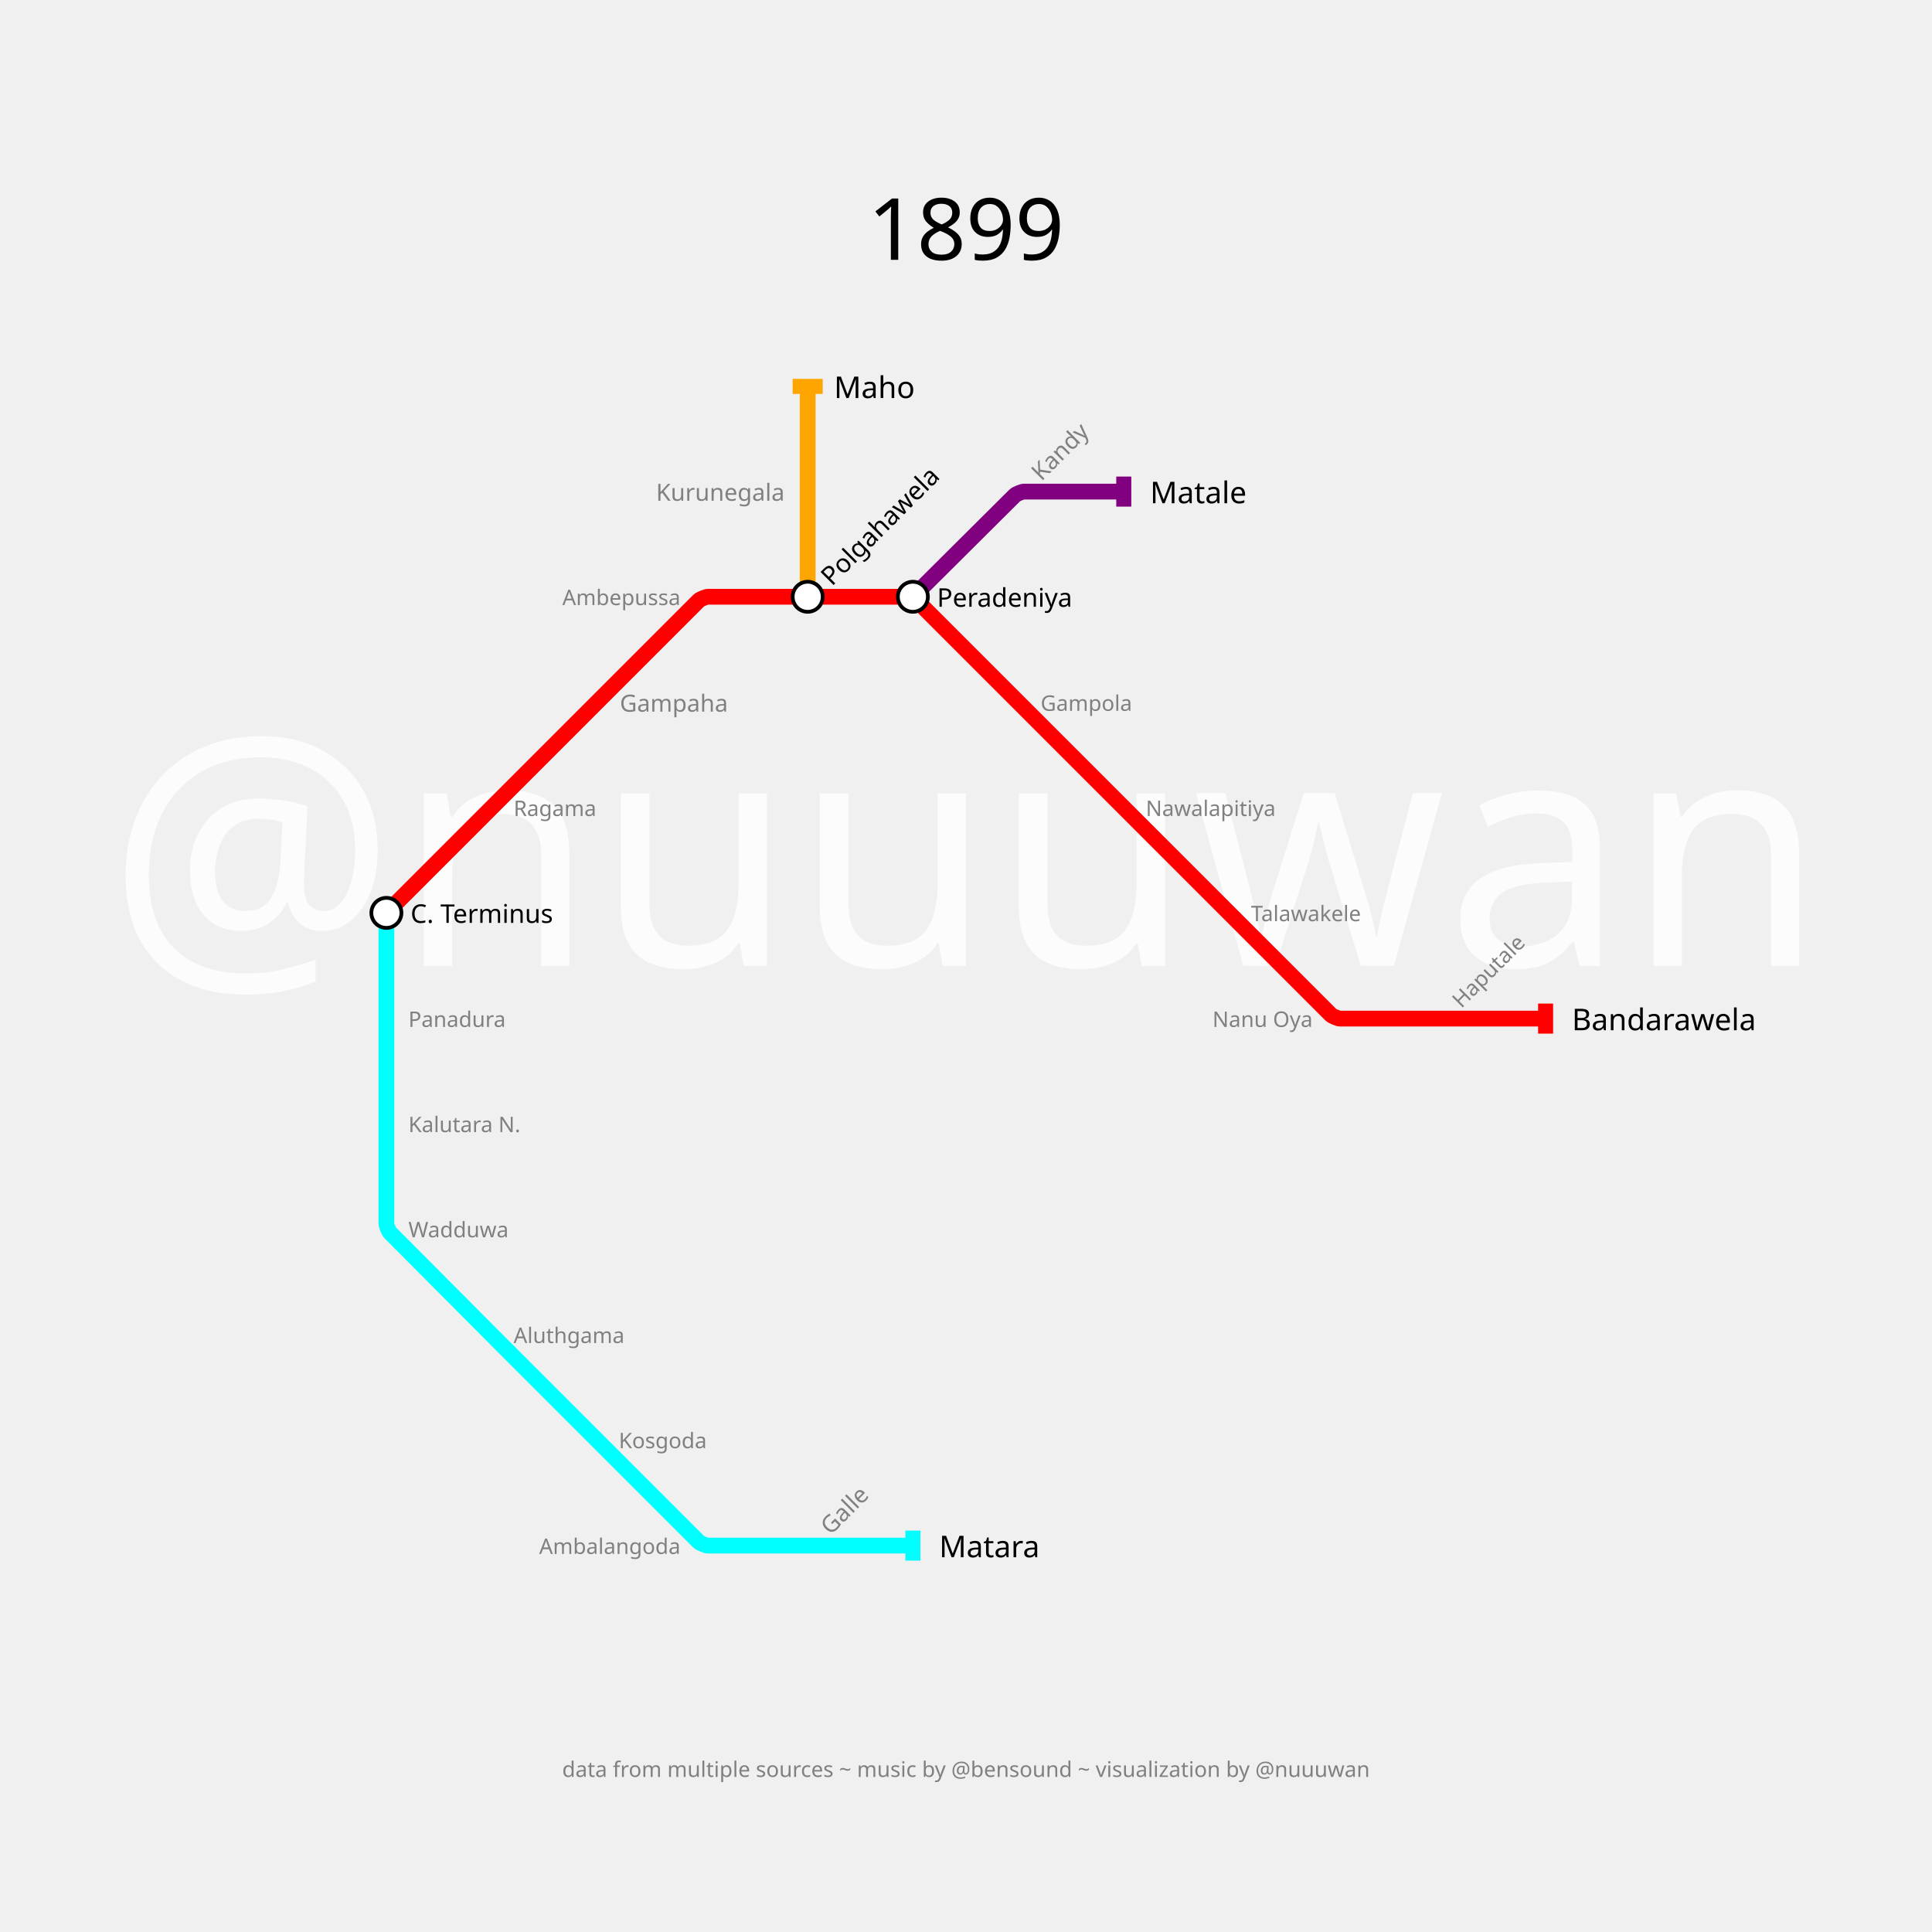
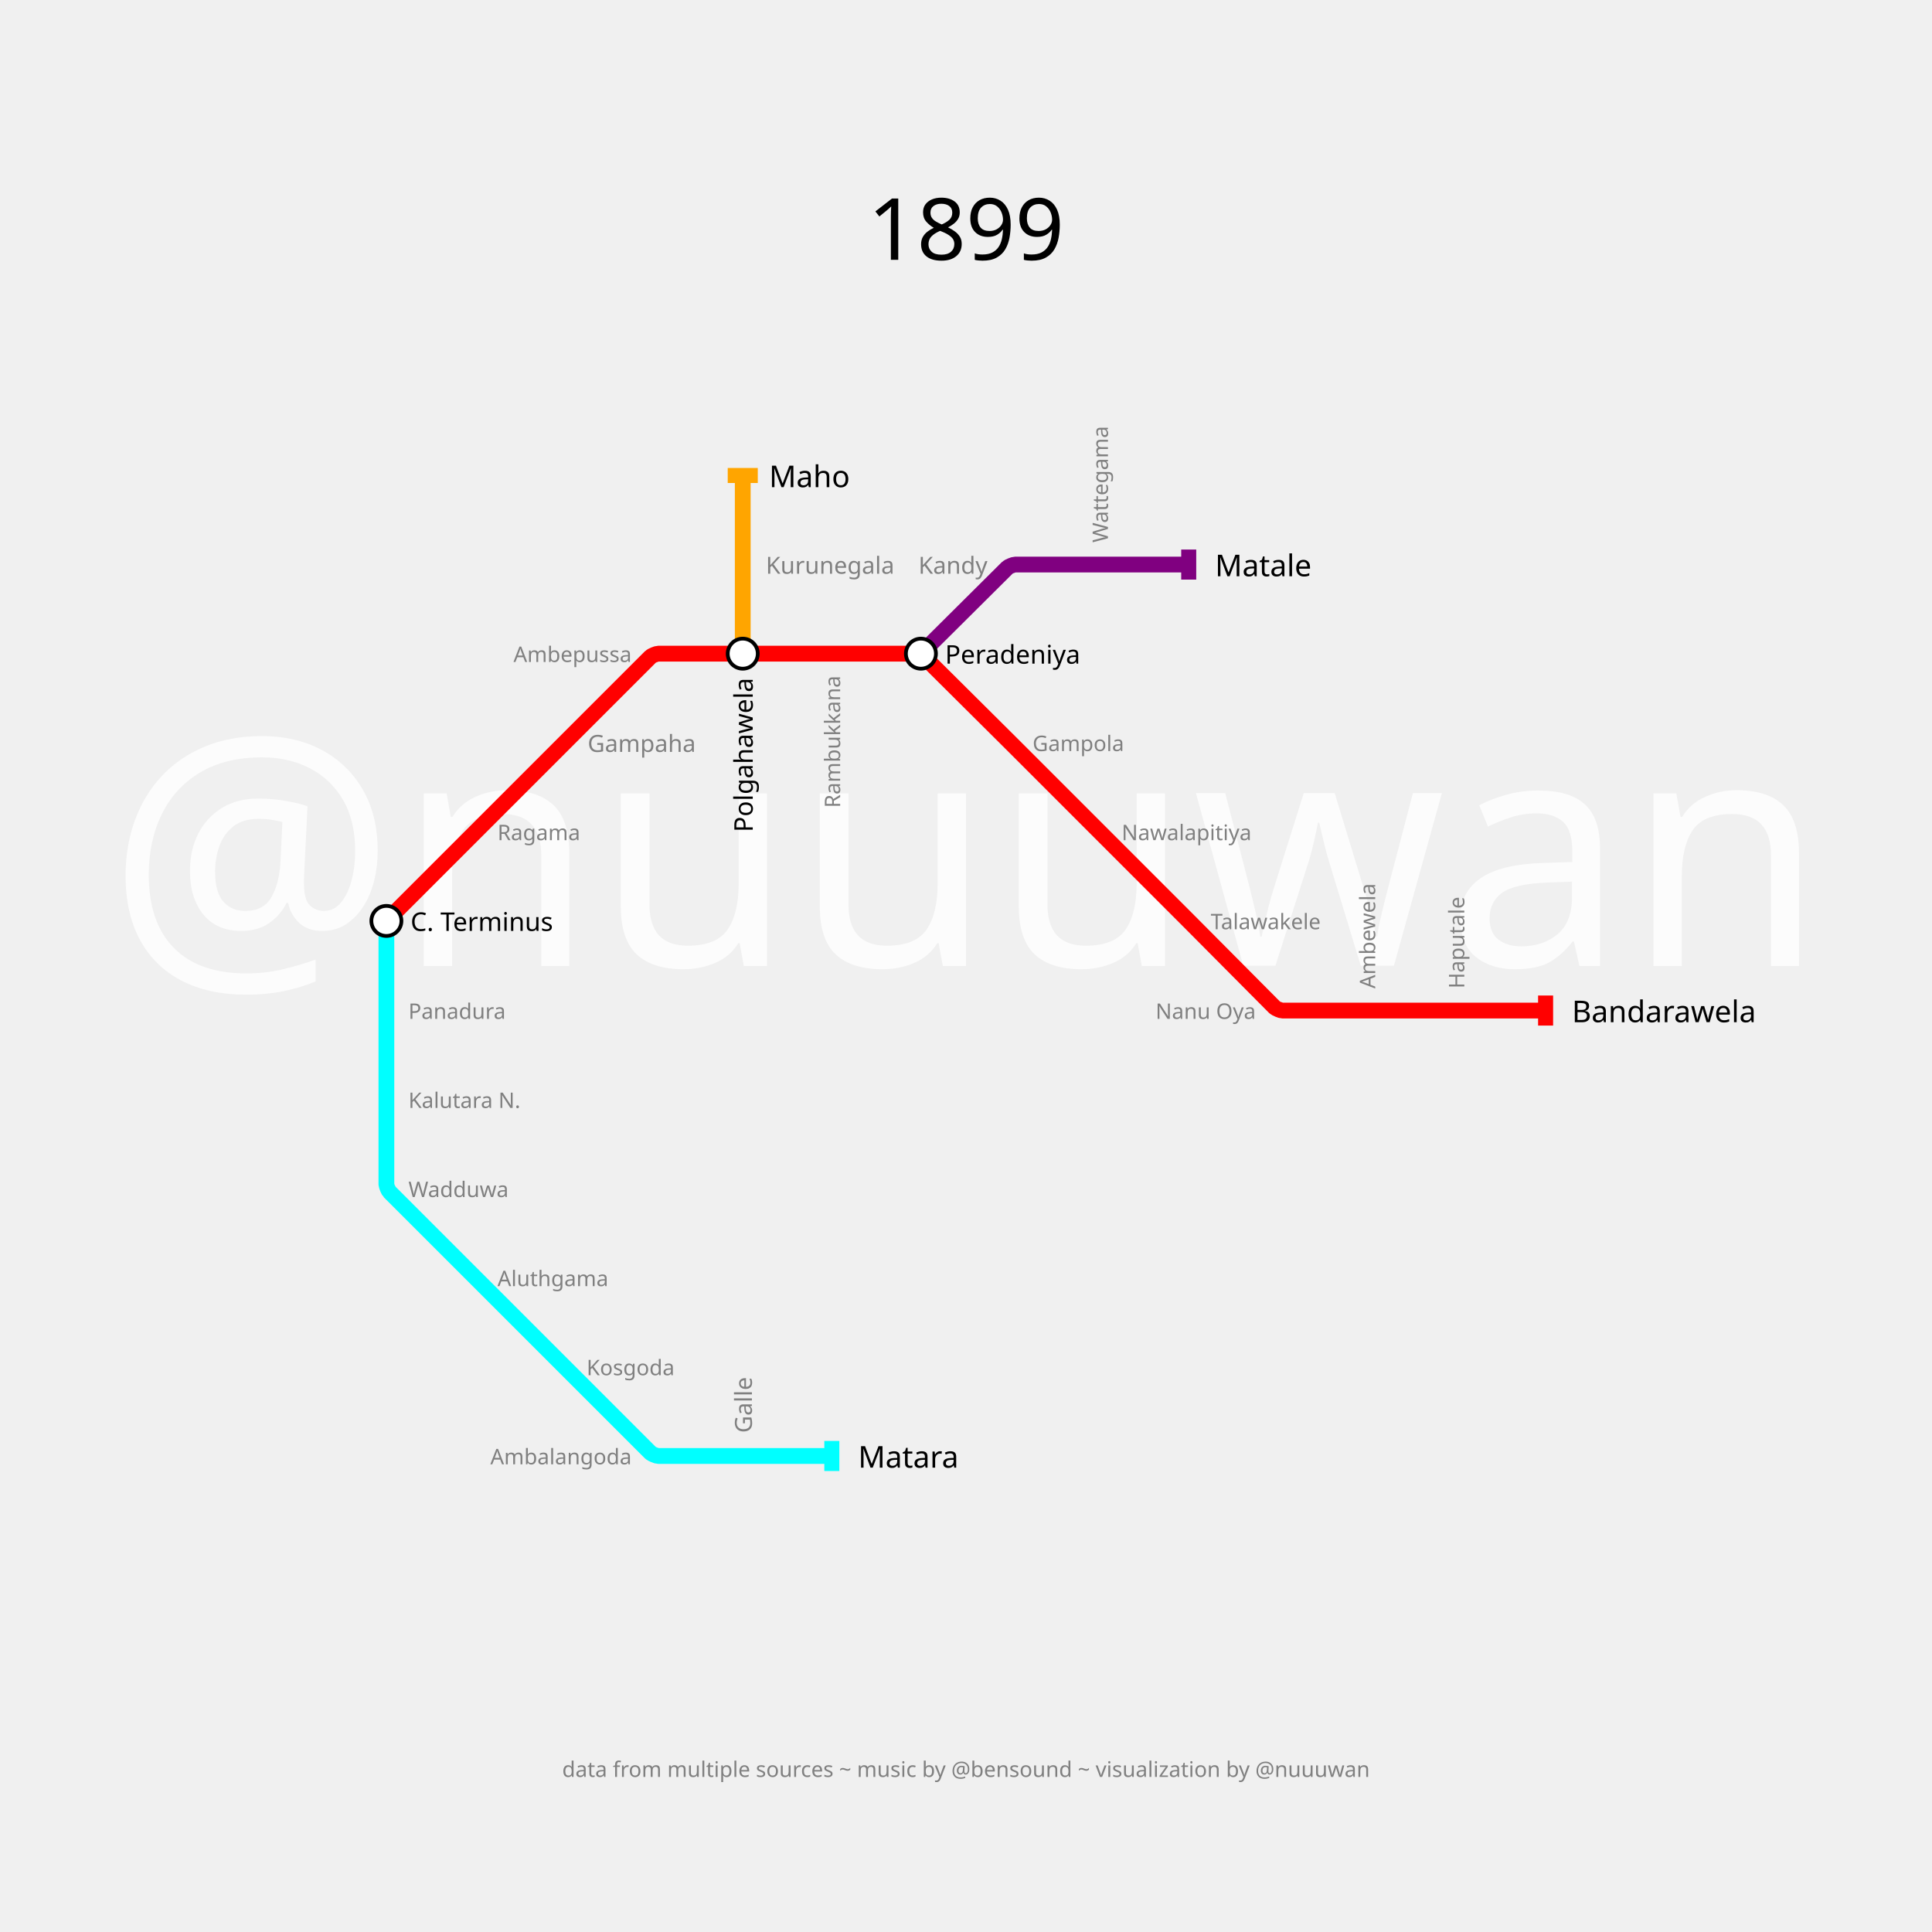
<svg xmlns="http://www.w3.org/2000/svg" width="3600" height="3600" padding="720">
  <text fill="#fcfcfc" stroke="none" font-size="600.0" font-family="p22" x="1800.0" y="1800.0" text-anchor="middle" dominant-baseline="center">@nuuuwan</text>
  <text fill="black" stroke="none" font-size="160" font-family="p22" x="1800.0" y="360.0" text-anchor="middle" dominant-baseline="hanging">1899</text>
  <text fill="gray" stroke="none" font-size="40" font-family="p22" x="1800.0" y="410.0" text-anchor="middle" dominant-baseline="hanging" />
  <text fill="gray" stroke="none" font-size="40" font-family="p22" x="1800.0" y="3280.0" text-anchor="middle" dominant-baseline="text-top">data from multiple sources ~ music by @bensound ~ visualization by @nuuuwan</text>
  <g>
-     <path fill="none" stroke-width="29.4" stroke-opacity="1" d="M 720.0,1701.0 L 916.0,1505.0 L 1112.0,1309.0 L 1302.07,1118.93 C 1304.38,1116.62 1315.533,1112.0 1318.8,1112.0 L 1505.0,1112.0 L 1691.2,1112.0 C 1694.467,1112.0 1705.62,1116.62 1707.93,1118.93 L 1898.0,1309.0 L 2094.0,1505.0 L 2290.0,1701.0 L 2480.07,1891.07 C 2482.38,1893.38 2493.533,1898.0 2496.8,1898.0 L 2683.0,1898.0 L 2880.0,1898.0" stroke="red" />
-     <rect stroke="none" fill-opacity="1" x="2866" y="1870" width="28" height="56" fill="red" />
+     <path fill="none" stroke-width="29.4" stroke-opacity="1" d="M 720.0,1716.0 L 886.0,1550.0 L 1052.0,1384.0 L 1212.131,1223.869 C 1214.087,1221.913 1223.533,1218.0 1226.3,1218.0 L 1384.0,1218.0 L 1550.0,1218.0 L 1707.7,1218.0 C 1710.467,1218.0 1719.924,1221.901 1721.887,1223.851 L 1874.944,1375.993 C 1877.63,1378.662 1888.354,1389.354 1891.032,1392.032 L 2049.0,1550.0 L 2206.7,1707.7 C 2209.467,1710.467 2220.517,1721.55 2223.275,1724.325 L 2375.149,1877.113 C 2377.099,1879.076 2386.533,1883.0 2389.3,1883.0 L 2547.0,1883.0 L 2713.0,1883.0 L 2880.0,1883.0" stroke="red" />
+     <rect stroke="none" fill-opacity="1" x="2866" y="1855" width="28" height="56" fill="red" />
  </g>
  <g>
-     <path fill="none" stroke-width="29.4" stroke-opacity="1" d="M 1701.0,1112.0 L 1891.053,922.912 C 1893.368,920.608 1904.533,916.0 1907.8,916.0 L 2094.0,916.0" stroke="purple" />
-     <rect stroke="none" fill-opacity="1" x="2080" y="888" width="28" height="56" fill="purple" />
+     <path fill="none" stroke-width="29.4" stroke-opacity="1" d="M 1716.0,1218.0 L 1877.113,1057.851 C 1879.076,1055.901 1888.533,1052.0 1891.3,1052.0 L 2049.0,1052.0 L 2215.0,1052.0" stroke="purple" />
+     <rect stroke="none" fill-opacity="1" x="2201" y="1024" width="28" height="56" fill="purple" />
  </g>
  <g>
-     <path fill="none" stroke-width="29.4" stroke-opacity="1" d="M 720.0,1701.0 L 720.0,1898.0 L 720.0,2094.0 L 720.0,2280.2 C 720.0,2283.467 724.608,2294.632 726.912,2296.947 L 906.546,2477.497 C 909.697,2480.665 922.319,2493.319 925.479,2496.479 L 1112.0,2683.0 L 1302.07,2873.07 C 1304.38,2875.38 1315.533,2880.0 1318.8,2880.0 L 1505.0,2880.0 L 1701.0,2880.0" stroke="cyan" />
-     <rect stroke="none" fill-opacity="1" x="1687" y="2852" width="28" height="56" fill="cyan" />
+     <path fill="none" stroke-width="29.4" stroke-opacity="1" d="M 720.0,1716.0 L 720.0,1883.0 L 720.0,2049.0 L 720.0,2206.7 C 720.0,2209.467 723.913,2218.913 725.869,2220.869 L 886.0,2381.0 L 1052.0,2547.0 L 1212.131,2707.131 C 1214.087,2709.087 1223.533,2713.0 1226.3,2713.0 L 1384.0,2713.0 L 1550.0,2713.0" stroke="cyan" />
+     <rect stroke="none" fill-opacity="1" x="1536" y="2685" width="28" height="56" fill="cyan" />
  </g>
  <g>
-     <path fill="none" stroke-width="29.4" stroke-opacity="1" d="M 1505.0,1112.0 L 1505.0,916.0 L 1505.0,720.0" stroke="orange" />
-     <rect stroke="none" fill-opacity="1" x="1477" y="706" width="56" height="28" fill="orange" />
+     <path fill="none" stroke-width="29.4" stroke-opacity="1" d="M 1384.0,1218.0 L 1384.0,1052.0 L 1384.0,886.0" stroke="orange" />
+     <rect stroke="none" fill-opacity="1" x="1356" y="872" width="56" height="28" fill="orange" />
  </g>
  <g>
-     <text fill="black" stroke="none" font-size="56.0" font-family="p22" font-weight="100" text-anchor="start" dominant-baseline="central" x="2929.0" y="1898" transform="translate(2880,1898) rotate(0) translate(-2880,-1898)">Bandarawela</text>
+     <text fill="black" stroke="none" font-size="56.0" font-family="p22" font-weight="100" text-anchor="start" dominant-baseline="central" x="2929.0" y="1883" transform="translate(2880,1883) rotate(0) translate(-2880,-1883)">Bandarawela</text>
  </g>
  <g>
-     <text fill="black" stroke="none" font-size="56.0" font-family="p22" font-weight="100" text-anchor="start" dominant-baseline="central" x="2143.0" y="916" transform="translate(2094,916) rotate(0) translate(-2094,-916)">Matale</text>
+     <text fill="black" stroke="none" font-size="56.0" font-family="p22" font-weight="100" text-anchor="start" dominant-baseline="central" x="2264.0" y="1052" transform="translate(2215,1052) rotate(0) translate(-2215,-1052)">Matale</text>
  </g>
  <g>
-     <text fill="black" stroke="none" font-size="56.0" font-family="p22" font-weight="100" text-anchor="start" dominant-baseline="central" x="1750.0" y="2880" transform="translate(1701,2880) rotate(0) translate(-1701,-2880)">Matara</text>
+     <text fill="black" stroke="none" font-size="56.0" font-family="p22" font-weight="100" text-anchor="start" dominant-baseline="central" x="1599.0" y="2713" transform="translate(1550,2713) rotate(0) translate(-1550,-2713)">Matara</text>
  </g>
  <g>
-     <text fill="black" stroke="none" font-size="56.0" font-family="p22" font-weight="100" text-anchor="start" dominant-baseline="central" x="1554.0" y="720" transform="translate(1505,720) rotate(0) translate(-1505,-720)">Maho</text>
+     <text fill="black" stroke="none" font-size="56.0" font-family="p22" font-weight="100" text-anchor="start" dominant-baseline="central" x="1433.0" y="886" transform="translate(1384,886) rotate(0) translate(-1384,-886)">Maho</text>
  </g>
  <g>
-     <circle r="28" fill="white" stroke="black" stroke-width="7.0" cx="720" cy="1701" />
-     <text fill="black" stroke="none" font-size="48.0" font-family="p22" font-weight="100" text-anchor="start" dominant-baseline="central" x="765.0" y="1701" transform="translate(720,1701) rotate(0) translate(-720,-1701)">C. Terminus</text>
+     <circle r="28" fill="white" stroke="black" stroke-width="7.0" cx="720" cy="1716" />
+     <text fill="black" stroke="none" font-size="48.0" font-family="p22" font-weight="100" text-anchor="start" dominant-baseline="central" x="765.0" y="1716" transform="translate(720,1716) rotate(0) translate(-720,-1716)">C. Terminus</text>
  </g>
  <g>
-     <circle r="28" fill="white" stroke="black" stroke-width="7.0" cx="1505" cy="1112" />
-     <text fill="black" stroke="none" font-size="48.0" font-family="p22" font-weight="100" text-anchor="start" dominant-baseline="central" x="1550.0" y="1112" transform="translate(1505,1112) rotate(-45) translate(-1505,-1112)">Polgahawela</text>
+     <circle r="28" fill="white" stroke="black" stroke-width="7.0" cx="1384" cy="1218" />
+     <text fill="black" stroke="none" font-size="48.0" font-family="p22" font-weight="100" text-anchor="end" dominant-baseline="central" x="1339.0" y="1218" transform="translate(1384,1218) rotate(-90) translate(-1384,-1218)">Polgahawela</text>
  </g>
  <g>
-     <circle r="28" fill="white" stroke="black" stroke-width="7.0" cx="1701" cy="1112" />
-     <text fill="black" stroke="none" font-size="48.0" font-family="p22" font-weight="100" text-anchor="start" dominant-baseline="central" x="1746.0" y="1112" transform="translate(1701,1112) rotate(0) translate(-1701,-1112)">Peradeniya</text>
+     <circle r="28" fill="white" stroke="black" stroke-width="7.0" cx="1716" cy="1218" />
+     <text fill="black" stroke="none" font-size="48.0" font-family="p22" font-weight="100" text-anchor="start" dominant-baseline="central" x="1761.0" y="1218" transform="translate(1716,1218) rotate(0) translate(-1716,-1218)">Peradeniya</text>
  </g>
  <g>
-     <text fill="gray" stroke="none" font-size="44.0" font-family="p22" font-weight="100" text-anchor="start" dominant-baseline="central" x="1155.0" y="1309" transform="translate(1112,1309) rotate(0) translate(-1112,-1309)">Gampaha</text>
+     <text fill="gray" stroke="none" font-size="44.0" font-family="p22" font-weight="100" text-anchor="start" dominant-baseline="central" x="1095.0" y="1384" transform="translate(1052,1384) rotate(0) translate(-1052,-1384)">Gampaha</text>
  </g>
  <g>
-     <text fill="gray" stroke="none" font-size="44.0" font-family="p22" font-weight="100" text-anchor="start" dominant-baseline="central" x="1941.0" y="916" transform="translate(1898,916) rotate(-45) translate(-1898,-916)">Kandy</text>
+     <text fill="gray" stroke="none" font-size="44.0" font-family="p22" font-weight="100" text-anchor="end" dominant-baseline="central" x="1840.0" y="1052" transform="translate(1883,1052) rotate(0) translate(-1883,-1052)">Kandy</text>
  </g>
  <g>
-     <text fill="gray" stroke="none" font-size="44.0" font-family="p22" font-weight="100" text-anchor="start" dominant-baseline="central" x="1548.0" y="2880" transform="translate(1505,2880) rotate(-45) translate(-1505,-2880)">Galle</text>
+     <text fill="gray" stroke="none" font-size="44.0" font-family="p22" font-weight="100" text-anchor="start" dominant-baseline="central" x="1427.0" y="2713" transform="translate(1384,2713) rotate(-90) translate(-1384,-2713)">Galle</text>
  </g>
  <g>
-     <text fill="gray" stroke="none" font-size="44.0" font-family="p22" font-weight="100" text-anchor="end" dominant-baseline="central" x="1462.0" y="916" transform="translate(1505,916) rotate(0) translate(-1505,-916)">Kurunegala</text>
+     <text fill="gray" stroke="none" font-size="44.0" font-family="p22" font-weight="100" text-anchor="start" dominant-baseline="central" x="1427.0" y="1052" transform="translate(1384,1052) rotate(0) translate(-1384,-1052)">Kurunegala</text>
  </g>
  <g>
-     <text fill="gray" stroke="none" font-size="40" font-family="p22" font-weight="100" text-anchor="start" dominant-baseline="central" x="957.0" y="1505" transform="translate(916,1505) rotate(0) translate(-916,-1505)">Ragama</text>
+     <text fill="gray" stroke="none" font-size="40" font-family="p22" font-weight="100" text-anchor="start" dominant-baseline="central" x="927.0" y="1550" transform="translate(886,1550) rotate(0) translate(-886,-1550)">Ragama</text>
  </g>
  <g>
-     <text fill="gray" stroke="none" font-size="40" font-family="p22" font-weight="100" text-anchor="end" dominant-baseline="central" x="1268.0" y="1112" transform="translate(1309,1112) rotate(0) translate(-1309,-1112)">Ambepussa</text>
+     <text fill="gray" stroke="none" font-size="40" font-family="p22" font-weight="100" text-anchor="end" dominant-baseline="central" x="1177.0" y="1218" transform="translate(1218,1218) rotate(0) translate(-1218,-1218)">Ambepussa</text>
  </g>
  <g>
-     <text fill="gray" stroke="none" font-size="40" font-family="p22" font-weight="100" text-anchor="start" dominant-baseline="central" x="1939.0" y="1309" transform="translate(1898,1309) rotate(0) translate(-1898,-1309)">Gampola</text>
+     <text fill="gray" stroke="none" font-size="40" font-family="p22" font-weight="100" text-anchor="end" dominant-baseline="central" x="1509.0" y="1218" transform="translate(1550,1218) rotate(-90) translate(-1550,-1218)">Rambukkana</text>
  </g>
  <g>
-     <text fill="gray" stroke="none" font-size="40" font-family="p22" font-weight="100" text-anchor="start" dominant-baseline="central" x="2135.0" y="1505" transform="translate(2094,1505) rotate(0) translate(-2094,-1505)">Nawalapitiya</text>
+     <text fill="gray" stroke="none" font-size="40" font-family="p22" font-weight="100" text-anchor="start" dominant-baseline="central" x="1924.0" y="1384" transform="translate(1883,1384) rotate(0) translate(-1883,-1384)">Gampola</text>
  </g>
  <g>
-     <text fill="gray" stroke="none" font-size="40" font-family="p22" font-weight="100" text-anchor="start" dominant-baseline="central" x="2331.0" y="1701" transform="translate(2290,1701) rotate(0) translate(-2290,-1701)">Talawakele</text>
+     <text fill="gray" stroke="none" font-size="40" font-family="p22" font-weight="100" text-anchor="start" dominant-baseline="central" x="2090.0" y="1550" transform="translate(2049,1550) rotate(0) translate(-2049,-1550)">Nawalapitiya</text>
  </g>
  <g>
-     <text fill="gray" stroke="none" font-size="40" font-family="p22" font-weight="100" text-anchor="end" dominant-baseline="central" x="2446.0" y="1898" transform="translate(2487,1898) rotate(0) translate(-2487,-1898)">Nanu Oya</text>
+     <text fill="gray" stroke="none" font-size="40" font-family="p22" font-weight="100" text-anchor="start" dominant-baseline="central" x="2256.0" y="1716" transform="translate(2215,1716) rotate(0) translate(-2215,-1716)">Talawakele</text>
  </g>
  <g>
-     <text fill="gray" stroke="none" font-size="40" font-family="p22" font-weight="100" text-anchor="start" dominant-baseline="central" x="2724.0" y="1898" transform="translate(2683,1898) rotate(-45) translate(-2683,-1898)">Haputale</text>
+     <text fill="gray" stroke="none" font-size="40" font-family="p22" font-weight="100" text-anchor="end" dominant-baseline="central" x="2340.0" y="1883" transform="translate(2381,1883) rotate(0) translate(-2381,-1883)">Nanu Oya</text>
  </g>
  <g>
-     <text fill="gray" stroke="none" font-size="40" font-family="p22" font-weight="100" text-anchor="start" dominant-baseline="central" x="761.0" y="1898" transform="translate(720,1898) rotate(0) translate(-720,-1898)">Panadura</text>
+     <text fill="gray" stroke="none" font-size="40" font-family="p22" font-weight="100" text-anchor="start" dominant-baseline="central" x="2588.0" y="1883" transform="translate(2547,1883) rotate(-90) translate(-2547,-1883)">Ambewela</text>
  </g>
  <g>
-     <text fill="gray" stroke="none" font-size="40" font-family="p22" font-weight="100" text-anchor="start" dominant-baseline="central" x="761.0" y="2094" transform="translate(720,2094) rotate(0) translate(-720,-2094)">Kalutara N.</text>
+     <text fill="gray" stroke="none" font-size="40" font-family="p22" font-weight="100" text-anchor="start" dominant-baseline="central" x="2754.0" y="1883" transform="translate(2713,1883) rotate(-90) translate(-2713,-1883)">Haputale</text>
  </g>
  <g>
-     <text fill="gray" stroke="none" font-size="40" font-family="p22" font-weight="100" text-anchor="start" dominant-baseline="central" x="761.0" y="2290" transform="translate(720,2290) rotate(0) translate(-720,-2290)">Wadduwa</text>
+     <text fill="gray" stroke="none" font-size="40" font-family="p22" font-weight="100" text-anchor="start" dominant-baseline="central" x="2090.0" y="1052" transform="translate(2049,1052) rotate(-90) translate(-2049,-1052)">Wattegama</text>
  </g>
  <g>
-     <text fill="gray" stroke="none" font-size="40" font-family="p22" font-weight="100" text-anchor="start" dominant-baseline="central" x="957.0" y="2487" transform="translate(916,2487) rotate(0) translate(-916,-2487)">Aluthgama</text>
+     <text fill="gray" stroke="none" font-size="40" font-family="p22" font-weight="100" text-anchor="start" dominant-baseline="central" x="761.0" y="1883" transform="translate(720,1883) rotate(0) translate(-720,-1883)">Panadura</text>
  </g>
  <g>
-     <text fill="gray" stroke="none" font-size="40" font-family="p22" font-weight="100" text-anchor="start" dominant-baseline="central" x="1153.0" y="2683" transform="translate(1112,2683) rotate(0) translate(-1112,-2683)">Kosgoda</text>
+     <text fill="gray" stroke="none" font-size="40" font-family="p22" font-weight="100" text-anchor="start" dominant-baseline="central" x="761.0" y="2049" transform="translate(720,2049) rotate(0) translate(-720,-2049)">Kalutara N.</text>
  </g>
  <g>
-     <text fill="gray" stroke="none" font-size="40" font-family="p22" font-weight="100" text-anchor="end" dominant-baseline="central" x="1268.0" y="2880" transform="translate(1309,2880) rotate(0) translate(-1309,-2880)">Ambalangoda</text>
+     <text fill="gray" stroke="none" font-size="40" font-family="p22" font-weight="100" text-anchor="start" dominant-baseline="central" x="761.0" y="2215" transform="translate(720,2215) rotate(0) translate(-720,-2215)">Wadduwa</text>
+   </g>
+   <g>
+     <text fill="gray" stroke="none" font-size="40" font-family="p22" font-weight="100" text-anchor="start" dominant-baseline="central" x="927.0" y="2381" transform="translate(886,2381) rotate(0) translate(-886,-2381)">Aluthgama</text>
+   </g>
+   <g>
+     <text fill="gray" stroke="none" font-size="40" font-family="p22" font-weight="100" text-anchor="start" dominant-baseline="central" x="1093.0" y="2547" transform="translate(1052,2547) rotate(0) translate(-1052,-2547)">Kosgoda</text>
+   </g>
+   <g>
+     <text fill="gray" stroke="none" font-size="40" font-family="p22" font-weight="100" text-anchor="end" dominant-baseline="central" x="1177.0" y="2713" transform="translate(1218,2713) rotate(0) translate(-1218,-2713)">Ambalangoda</text>
  </g>
</svg>
